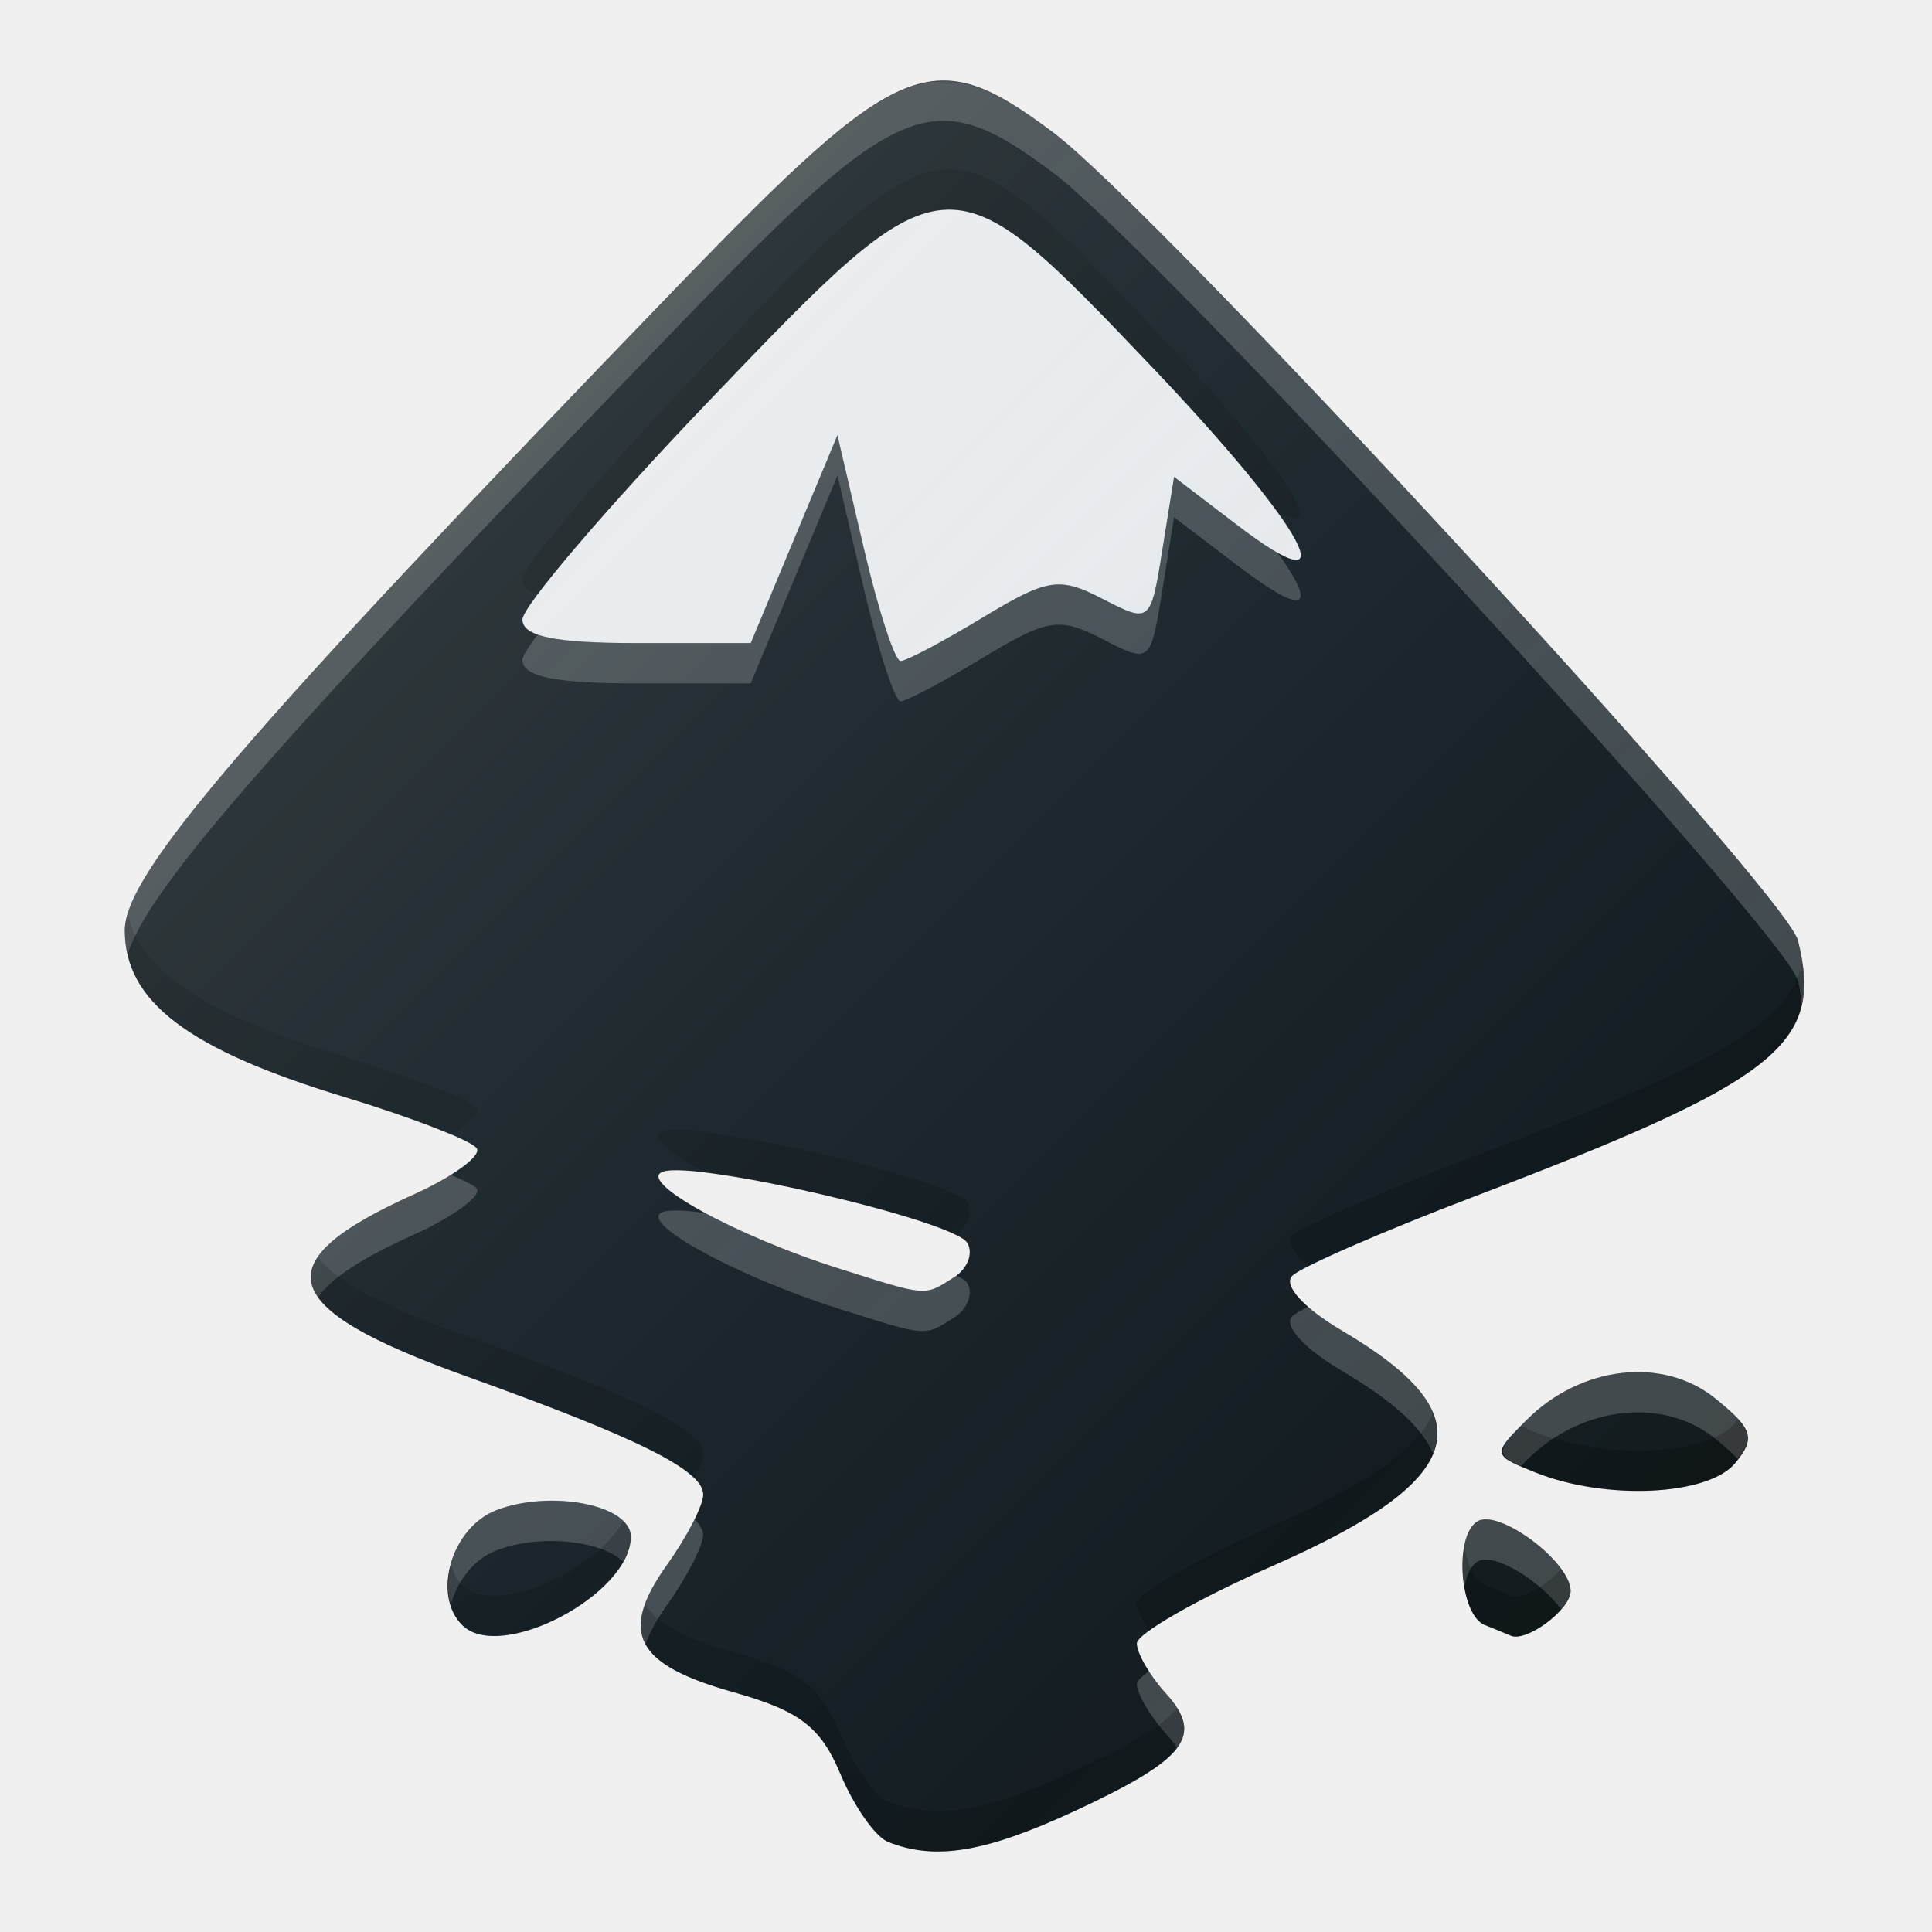
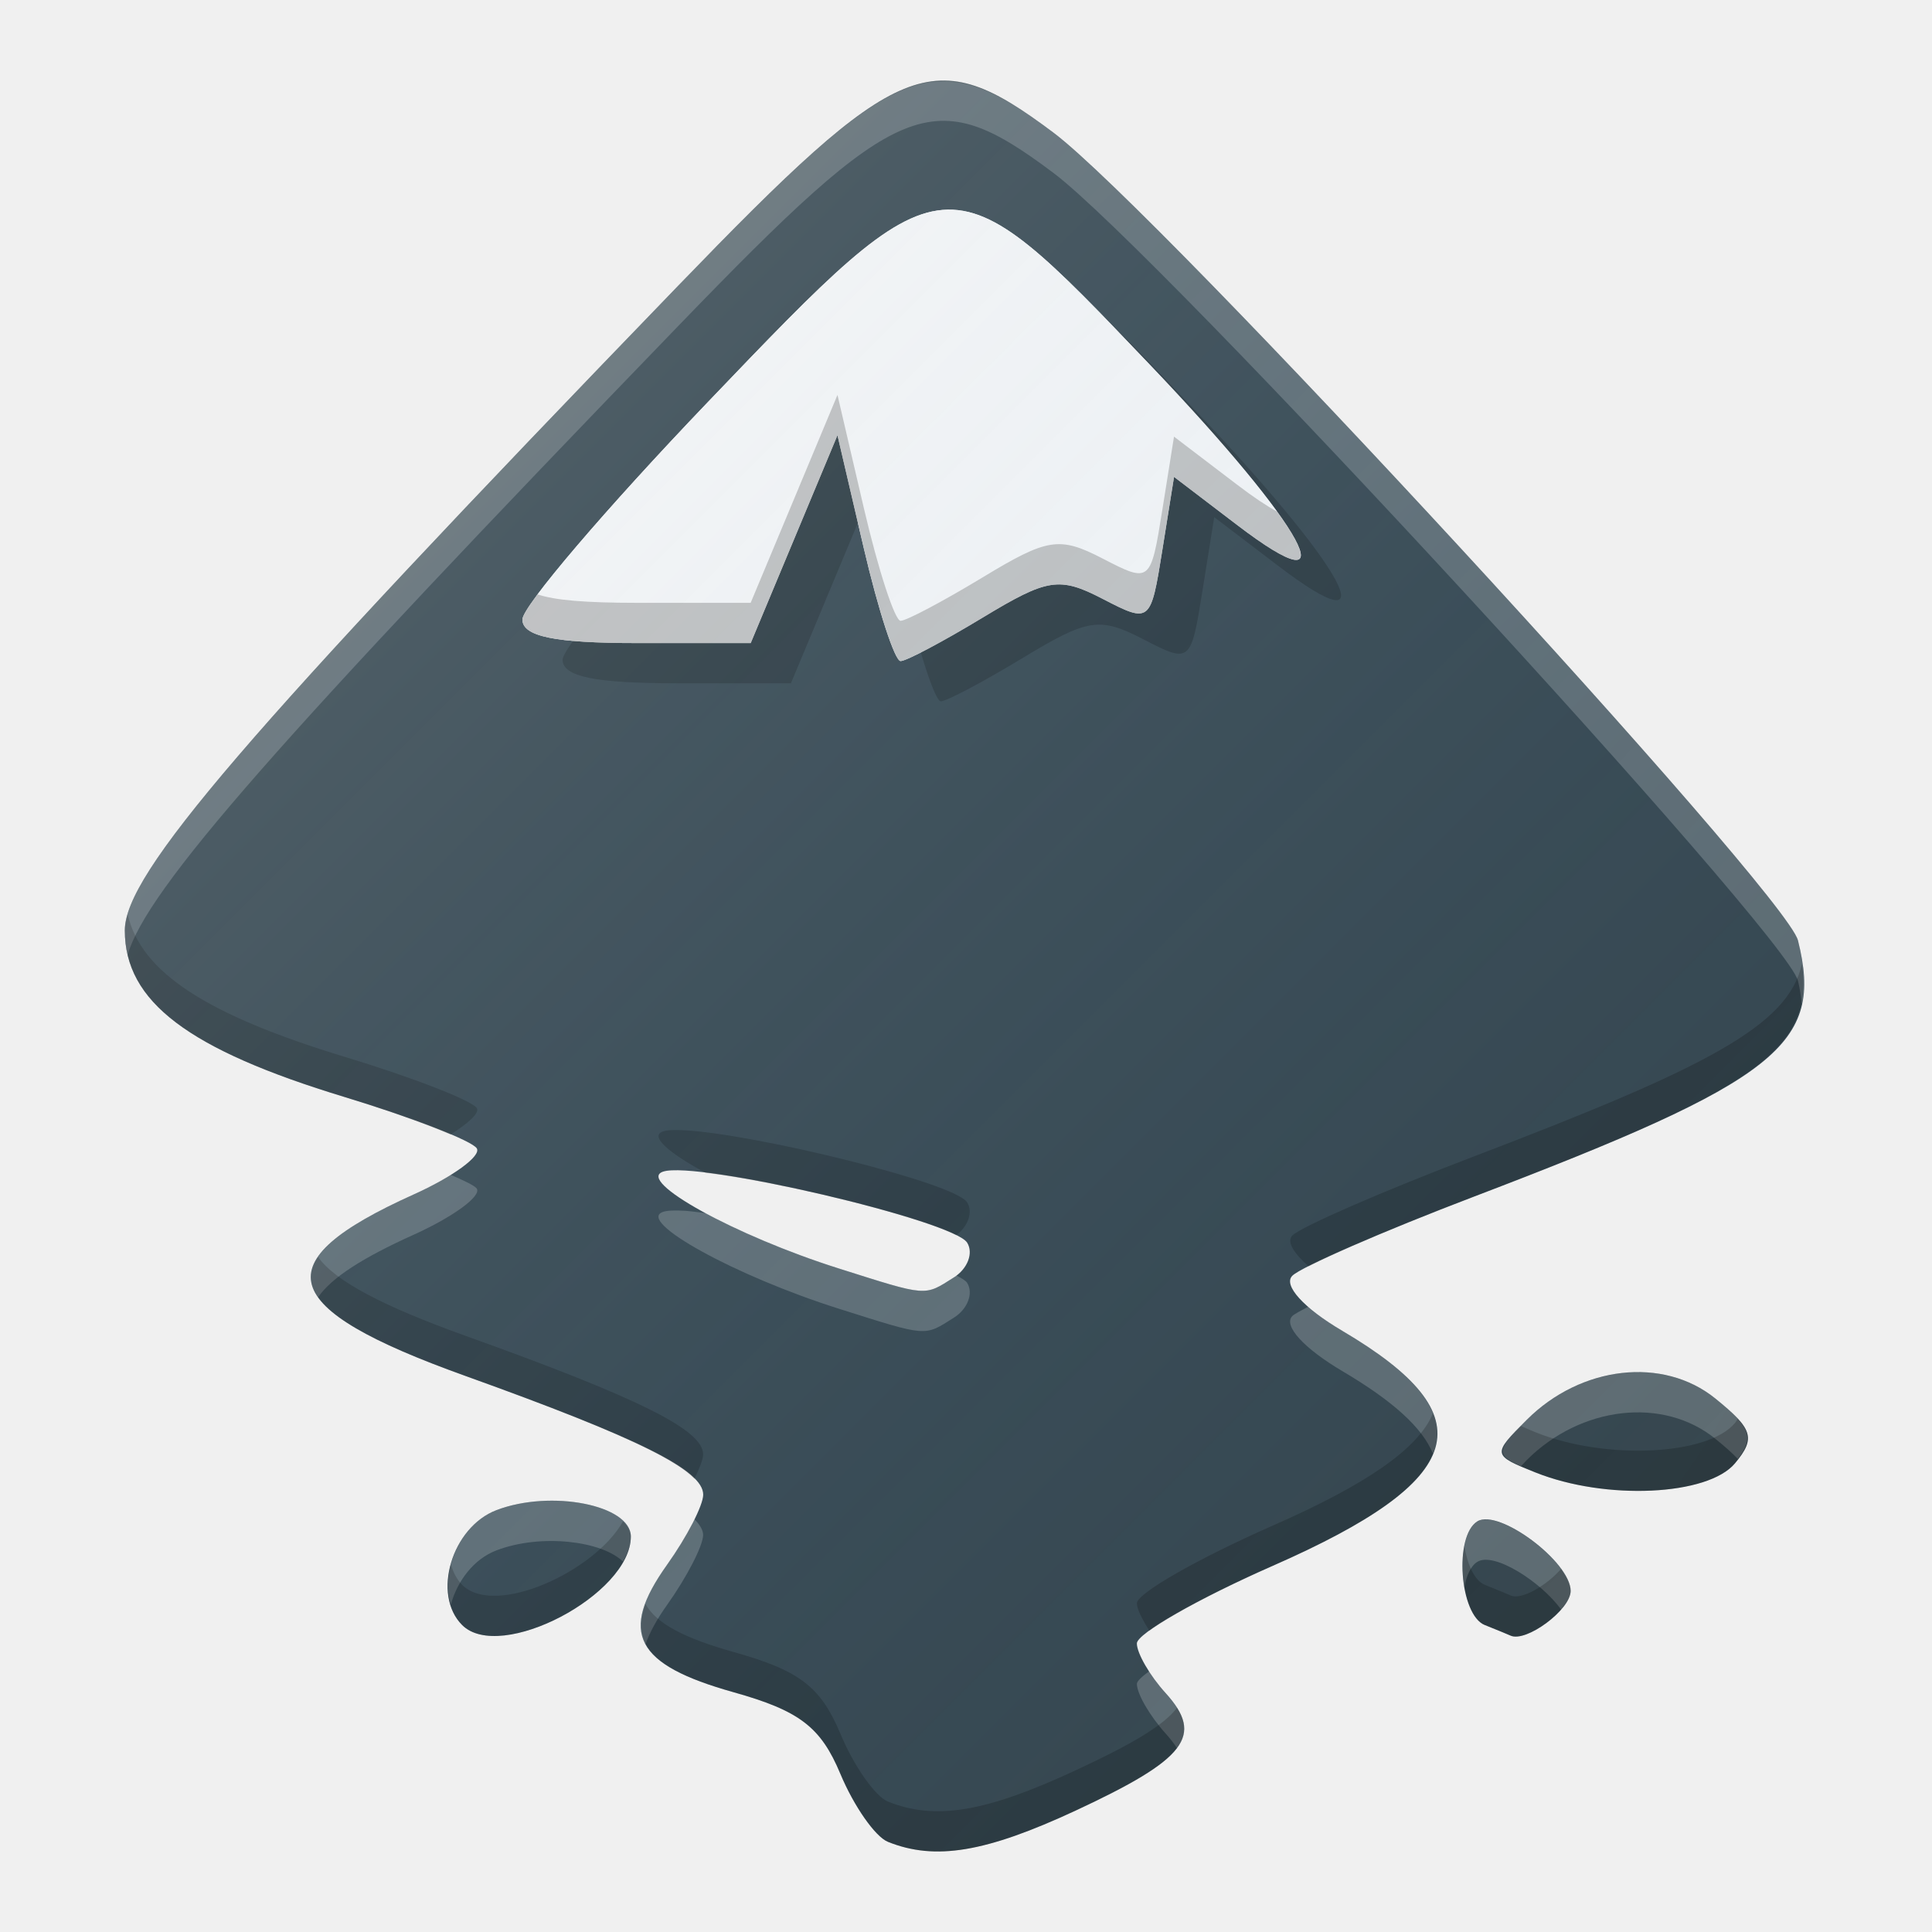
<svg xmlns="http://www.w3.org/2000/svg" xmlns:xlink="http://www.w3.org/1999/xlink" width="48" height="48" viewBox="0 0 48 48" id="svg2" version="1.1">
  <defs id="defs4">
    <filter style="color-interpolation-filters:sRGB" id="filter4630">
      <feFlood flood-opacity="1" flood-color="rgb(0,0,0)" result="flood" id="feFlood4632" />
      <feComposite in="flood" in2="SourceGraphic" operator="in" result="composite1" id="feComposite4634" />
      <feGaussianBlur in="composite1" stdDeviation="0.5" result="blur" id="feGaussianBlur4636" />
      <feOffset dx="0" dy="0.5" result="offset" id="feOffset4638" />
      <feComposite in="SourceGraphic" in2="offset" operator="over" result="composite2" id="feComposite4640" />
    </filter>
    <linearGradient id="linearGradient4165">
      <stop style="stop-color:#ffffff;stop-opacity:0.15" offset="0" id="stop4167" />
      <stop style="stop-color:#177ed5;stop-opacity:0;" offset="1" id="stop4169" />
    </linearGradient>
    <linearGradient xlink:href="#linearGradient4165" id="linearGradient4171-1" x1="7" y1="1011.362" x2="41" y2="1045.362" gradientUnits="userSpaceOnUse" gradientTransform="matrix(0.9564726,0,0,0.9564769,0.9443719,44.7579)" />
  </defs>
  <g id="layer1" transform="translate(0,-1004.362)">
-     <path style="fill:#ffffff;fill-opacity:0.2;stroke:none;stroke-width:2;stroke-linecap:round;stroke-linejoin:round;stroke-miterlimit:4;stroke-dasharray:none;stroke-opacity:1" d="m 24,934.362 a 22,22 0 0 0 -22,22 22,22 0 0 0 0.01,0.293 A 22,22 0 0 1 24,934.862 a 22,22 0 0 1 21.99,21.707 22,22 0 0 0 0.01,-0.207 22,22 0 0 0 -22,-22 z" id="circle4149" />
    <path id="path4155" d="m 24,980.362 a 22,22 0 0 1 -22,-22 22,22 0 0 1 0.01,-0.293 22,22 0 0 0 21.99,21.793 22,22 0 0 0 21.99,-21.707 22,22 0 0 1 0.01,0.207 22,22 0 0 1 -22,22 z" style="fill:#000000;fill-opacity:0.2;stroke:none;stroke-width:2;stroke-linecap:round;stroke-linejoin:round;stroke-miterlimit:4;stroke-dasharray:none;stroke-opacity:1" />
-     <path style="fill:#eeeeee;fill-opacity:1;fill-rule:evenodd;stroke:none;stroke-width:1px;stroke-linecap:butt;stroke-linejoin:miter;stroke-opacity:1" d="m 33.899,1018.363 -9.999,-9.999 -2,0 -11.999,13.999 21.999,0 2,-4" id="path4159" />
-     <path style="fill:#141b1e;fill-opacity:1" d="m 22.061,1050.122 c -0.315,-0.126 -0.846,-0.886 -1.181,-1.687 -0.487,-1.167 -1.017,-1.571 -2.654,-2.03 -2.448,-0.686 -2.86,-1.472 -1.655,-3.164 0.495,-0.695 0.9,-1.48 0.9,-1.744 0,-0.609 -1.568,-1.391 -5.921,-2.955 -4.693,-1.686 -5.015,-2.817 -1.279,-4.501 0.983,-0.443 1.691,-0.96 1.575,-1.148 -0.116,-0.188 -1.594,-0.762 -3.284,-1.276 -3.89,-1.181 -5.461,-2.372 -5.461,-4.14 0,-1.406 2.93,-4.819 13.746,-16.014 5.531,-5.724 6.329,-6.051 9.321,-3.809 2.597,1.946 18.202,18.876 18.502,20.073 0.649,2.586 -0.482,3.48 -8.049,6.364 -2.261,0.862 -4.291,1.746 -4.513,1.966 -0.236,0.234 0.278,0.801 1.246,1.372 3.595,2.121 3.128,3.699 -1.726,5.832 -1.861,0.818 -3.383,1.687 -3.383,1.931 0,0.245 0.323,0.802 0.718,1.238 0.956,1.056 0.514,1.633 -2.232,2.912 -2.239,1.042 -3.496,1.252 -4.671,0.78 z m 1.64,-14.024 c 0.34,-0.216 0.488,-0.604 0.328,-0.862 -0.344,-0.556 -6.723,-2.046 -7.556,-1.765 -0.678,0.229 1.797,1.593 4.364,2.405 2.224,0.704 2.118,0.695 2.864,0.222 z m 0.716,-16.394 c 1.609,-0.974 1.901,-1.02 2.976,-0.464 1.181,0.611 1.195,0.6 1.484,-1.207 l 0.292,-1.823 1.559,1.189 c 2.845,2.17 1.719,0.094 -2.145,-3.96 -5.056,-5.302 -5.049,-5.302 -11.001,0.918 -2.531,2.645 -4.602,5.073 -4.602,5.396 0,0.42 0.802,0.586 2.836,0.586 l 2.836,0 1.077,-2.582 1.077,-2.582 0.655,2.806 c 0.36,1.544 0.771,2.805 0.914,2.804 0.142,0 1.062,-0.488 2.043,-1.082 z m -12.935,25.032 c -0.758,-0.758 -0.257,-2.433 0.854,-2.856 1.356,-0.516 3.337,-0.126 3.337,0.656 0,1.441 -3.246,3.145 -4.191,2.2 z m 25.407,0 c -0.628,-0.253 -0.769,-2.215 -0.185,-2.576 0.53,-0.328 2.318,1.006 2.318,1.728 0,0.468 -1.11,1.291 -1.496,1.109 -0.042,-0.02 -0.328,-0.138 -0.637,-0.262 z m 1.264,-3.789 c -1.082,-0.433 -1.085,-0.446 -0.223,-1.308 1.349,-1.349 3.392,-1.581 4.687,-0.532 0.937,0.759 1.006,0.986 0.49,1.609 -0.671,0.808 -3.211,0.927 -4.953,0.231 z" id="path3338" />
-     <path style="fill:#ffffff;fill-opacity:0.2" d="M 23.363 2.002 C 21.913 2.053 20.304 3.524 16.848 7.102 C 6.031 18.297 3.102 21.709 3.102 23.115 C 3.102 23.325 3.127 23.525 3.172 23.719 C 3.645 22.09 6.921 18.376 16.848 8.102 C 22.379 2.377 23.176 2.051 26.168 4.293 C 28.765 6.239 44.369 23.17 44.67 24.367 C 44.722 24.576 44.741 24.758 44.768 24.947 C 44.87 24.48 44.822 23.97 44.67 23.365 C 44.369 22.168 28.765 5.239 26.168 3.293 C 25.046 2.452 24.234 1.971 23.363 2.002 z M 20.807 10.812 L 19.729 13.395 L 18.65 15.977 L 15.814 15.977 C 14.558 15.977 13.775 15.913 13.357 15.766 C 13.117 16.088 12.979 16.309 12.979 16.391 C 12.979 16.811 13.781 16.979 15.814 16.979 L 18.65 16.979 L 19.729 14.396 L 20.807 11.814 L 21.461 14.621 C 21.821 16.165 22.233 17.425 22.375 17.424 C 22.517 17.424 23.437 16.936 24.418 16.342 C 26.027 15.368 26.319 15.323 27.395 15.879 C 28.576 16.49 28.588 16.479 28.877 14.672 L 29.168 12.85 L 30.729 14.037 C 32.495 15.384 32.724 15.092 31.725 13.709 C 31.471 13.567 31.161 13.367 30.729 13.037 L 29.168 11.848 L 28.877 13.672 C 28.588 15.479 28.576 15.488 27.395 14.877 C 26.319 14.321 26.027 14.368 24.418 15.342 C 23.437 15.936 22.517 16.424 22.375 16.424 C 22.233 16.425 21.821 15.163 21.461 13.619 L 20.807 10.812 z M 11.191 29.186 C 10.932 29.348 10.63 29.515 10.27 29.678 C 8.136 30.639 7.334 31.421 7.904 32.229 C 8.233 31.746 9.017 31.244 10.27 30.68 C 11.252 30.237 11.962 29.72 11.846 29.531 C 11.803 29.463 11.538 29.334 11.191 29.186 z M 17.023 30.082 C 16.769 30.067 16.577 30.074 16.473 30.109 C 15.794 30.338 18.271 31.702 20.838 32.514 C 23.062 33.217 22.955 33.209 23.701 32.736 C 24.042 32.521 24.189 32.132 24.029 31.873 C 23.996 31.819 23.893 31.756 23.758 31.688 C 23.737 31.703 23.723 31.722 23.701 31.736 C 22.955 32.209 23.062 32.217 20.838 31.514 C 19.597 31.121 18.391 30.601 17.539 30.141 C 17.363 30.12 17.164 30.09 17.023 30.082 z M 32.514 32.461 C 32.322 32.559 32.156 32.649 32.109 32.695 C 31.873 32.93 32.388 33.497 33.355 34.068 C 34.597 34.801 35.34 35.467 35.6 36.115 C 35.996 35.143 35.241 34.179 33.355 33.066 C 33 32.857 32.732 32.653 32.514 32.461 z M 40.92 34.098 C 39.887 34.028 38.773 34.434 37.93 35.277 C 37.196 36.011 37.138 36.14 37.789 36.426 C 37.843 36.371 37.867 36.34 37.93 36.277 C 39.278 34.929 41.322 34.697 42.617 35.746 C 42.862 35.944 43.044 36.106 43.176 36.248 C 43.587 35.71 43.494 35.454 42.617 34.744 C 42.132 34.351 41.54 34.139 40.92 34.098 z M 13.43 37.293 C 13.053 37.317 12.675 37.389 12.336 37.518 C 11.43 37.862 10.945 39.031 11.201 39.865 C 11.362 39.282 11.766 38.734 12.336 38.518 C 13.446 38.095 14.959 38.287 15.477 38.797 C 15.593 38.589 15.674 38.38 15.674 38.174 C 15.674 37.587 14.559 37.222 13.43 37.293 z M 17.252 37.742 C 17.087 38.081 16.848 38.489 16.57 38.879 C 15.963 39.732 15.769 40.354 16.037 40.85 C 16.142 40.561 16.31 40.244 16.57 39.879 C 17.065 39.184 17.469 38.399 17.469 38.135 C 17.469 38.013 17.387 37.882 17.252 37.742 z M 36.955 37.748 C 36.855 37.742 36.771 37.756 36.705 37.797 C 36.362 38.009 36.273 38.773 36.383 39.42 C 36.437 39.136 36.54 38.901 36.705 38.799 C 37.118 38.544 38.283 39.294 38.783 39.98 C 38.922 39.82 39.023 39.659 39.023 39.525 C 39.023 38.893 37.652 37.794 36.955 37.748 z M 28.557 41.514 C 28.365 41.653 28.246 41.767 28.246 41.832 C 28.246 42.077 28.568 42.632 28.963 43.068 C 29.078 43.195 29.169 43.315 29.242 43.43 C 29.565 42.998 29.437 42.592 28.963 42.068 C 28.805 41.893 28.676 41.7 28.557 41.514 z " transform="translate(0,1004.362)" id="path4151" />
-     <path style="fill:#000000;fill-opacity:0.2" d="M 23.418 4.217 C 22.044 4.331 20.558 5.886 17.582 8.996 C 15.051 11.641 12.979 14.068 12.979 14.391 C 12.979 14.551 13.098 14.674 13.355 14.766 C 14.062 13.819 15.692 11.969 17.582 9.994 C 23.534 3.774 23.526 3.775 28.582 9.076 C 30.05 10.616 31.116 11.866 31.727 12.711 C 33.136 13.498 31.858 11.514 28.582 8.078 C 26.054 5.427 24.792 4.102 23.418 4.217 z M 3.172 22.719 C 3.13 22.864 3.102 23 3.102 23.115 C 3.102 24.883 4.673 26.074 8.562 27.256 C 9.639 27.583 10.586 27.925 11.193 28.186 C 11.641 27.905 11.919 27.65 11.846 27.531 C 11.729 27.343 10.252 26.769 8.562 26.256 C 5.134 25.214 3.509 24.163 3.172 22.719 z M 44.768 23.947 C 44.433 25.477 42.42 26.52 36.621 28.73 C 34.361 29.592 32.331 30.476 32.109 30.695 C 31.96 30.843 32.137 31.13 32.512 31.461 C 33.231 31.091 34.834 30.41 36.621 29.729 C 43.575 27.078 45.071 26.094 44.768 23.947 z M 17.023 28.082 C 16.769 28.067 16.577 28.074 16.473 28.109 C 16.123 28.227 16.625 28.649 17.531 29.139 C 19.338 29.353 22.764 30.182 23.758 30.688 C 24.052 30.466 24.179 30.115 24.029 29.873 C 23.728 29.386 18.807 28.186 17.023 28.082 z M 7.902 31.229 C 7.254 32.184 8.431 33.06 11.549 34.18 C 15.033 35.431 16.712 36.18 17.252 36.742 C 17.381 36.477 17.469 36.251 17.469 36.135 C 17.469 35.526 15.901 34.745 11.549 33.182 C 9.534 32.458 8.331 31.835 7.902 31.229 z M 35.6 35.115 C 35.24 35.996 33.936 36.886 31.629 37.9 C 29.768 38.718 28.246 39.587 28.246 39.832 C 28.246 39.978 28.379 40.237 28.557 40.514 C 29.088 40.126 30.261 39.5 31.629 38.898 C 34.806 37.502 36.09 36.344 35.6 35.115 z M 43.178 35.246 C 43.149 35.284 43.14 35.312 43.105 35.354 C 42.434 36.162 39.896 36.282 38.154 35.586 C 37.992 35.521 37.901 35.478 37.787 35.428 C 37.109 36.115 37.152 36.184 38.154 36.584 C 39.896 37.28 42.434 37.162 43.105 36.354 C 43.487 35.894 43.548 35.648 43.178 35.246 z M 15.479 37.797 C 14.781 39.046 12.293 40.185 11.482 39.375 C 11.342 39.234 11.259 39.055 11.201 38.865 C 11.048 39.419 11.113 40.004 11.482 40.373 C 12.427 41.318 15.674 39.615 15.674 38.174 C 15.674 38.033 15.592 37.909 15.479 37.797 z M 36.383 38.42 C 36.245 39.138 36.441 40.191 36.891 40.373 C 37.199 40.497 37.486 40.615 37.527 40.635 C 37.914 40.816 39.023 39.993 39.023 39.525 C 39.023 39.366 38.925 39.175 38.783 38.98 C 38.437 39.38 37.803 39.766 37.527 39.637 C 37.486 39.617 37.199 39.499 36.891 39.375 C 36.632 39.271 36.46 38.873 36.383 38.42 z M 16.037 39.85 C 15.655 40.899 16.305 41.505 18.225 42.043 C 19.862 42.501 20.392 42.906 20.879 44.072 C 21.214 44.873 21.746 45.634 22.061 45.76 C 23.236 46.232 24.494 46.023 26.732 44.98 C 29.148 43.856 29.776 43.273 29.242 42.43 C 28.913 42.869 28.118 43.335 26.732 43.98 C 24.494 45.023 23.236 45.232 22.061 44.76 C 21.746 44.634 21.214 43.875 20.879 43.074 C 20.392 41.908 19.862 41.501 18.225 41.043 C 17.011 40.703 16.301 40.337 16.037 39.85 z " transform="translate(0,1004.362)" id="path4156" />
+     <path style="fill:#37474f;fill-opacity:1" d="m 22.061,1050.122 c -0.315,-0.126 -0.846,-0.886 -1.181,-1.687 -0.487,-1.167 -1.017,-1.571 -2.654,-2.03 -2.448,-0.686 -2.86,-1.472 -1.655,-3.164 0.495,-0.695 0.9,-1.48 0.9,-1.744 0,-0.609 -1.568,-1.391 -5.921,-2.955 -4.693,-1.686 -5.015,-2.817 -1.279,-4.501 0.983,-0.443 1.691,-0.96 1.575,-1.148 -0.116,-0.188 -1.594,-0.762 -3.284,-1.276 -3.89,-1.181 -5.461,-2.372 -5.461,-4.14 0,-1.406 2.93,-4.819 13.746,-16.014 5.531,-5.724 6.329,-6.051 9.321,-3.809 2.597,1.946 18.202,18.876 18.502,20.073 0.649,2.586 -0.482,3.48 -8.049,6.364 -2.261,0.862 -4.291,1.746 -4.513,1.966 -0.236,0.234 0.278,0.801 1.246,1.372 3.595,2.121 3.128,3.699 -1.726,5.832 -1.861,0.818 -3.383,1.687 -3.383,1.931 0,0.245 0.323,0.802 0.718,1.238 0.956,1.056 0.514,1.633 -2.232,2.912 -2.239,1.042 -3.496,1.252 -4.671,0.78 z m 1.64,-14.024 c 0.34,-0.216 0.488,-0.604 0.328,-0.862 -0.344,-0.556 -6.723,-2.046 -7.556,-1.765 -0.678,0.229 1.797,1.593 4.364,2.405 2.224,0.704 2.118,0.695 2.864,0.222 z m 0.716,-16.394 c 1.609,-0.974 1.901,-1.02 2.976,-0.464 1.181,0.611 1.195,0.6 1.484,-1.207 l 0.292,-1.823 1.559,1.189 c 2.845,2.17 1.719,0.094 -2.145,-3.96 -5.056,-5.302 -5.049,-5.302 -11.001,0.918 -2.531,2.645 -4.602,5.073 -4.602,5.396 0,0.42 0.802,0.586 2.836,0.586 l 2.836,0 1.077,-2.582 1.077,-2.582 0.655,2.806 c 0.36,1.544 0.771,2.805 0.914,2.804 0.142,0 1.062,-0.488 2.043,-1.082 z m -12.935,25.032 c -0.758,-0.758 -0.257,-2.433 0.854,-2.856 1.356,-0.516 3.337,-0.126 3.337,0.656 0,1.441 -3.246,3.145 -4.191,2.2 z m 25.407,0 c -0.628,-0.253 -0.769,-2.215 -0.185,-2.576 0.53,-0.328 2.318,1.006 2.318,1.728 0,0.468 -1.11,1.291 -1.496,1.109 -0.042,-0.02 -0.328,-0.138 -0.637,-0.262 z m 1.264,-3.789 c -1.082,-0.433 -1.085,-0.446 -0.223,-1.308 1.349,-1.349 3.392,-1.581 4.687,-0.532 0.937,0.759 1.006,0.986 0.49,1.609 -0.671,0.808 -3.211,0.927 -4.953,0.231 z" id="path3338" />
+     <path id="path4166" d="m 24.418,1010.577 c -1.374,0.115 -2.86,1.669 -5.836,4.779 -2.531,2.645 -4.604,5.074 -4.604,5.396 0,0.42 0.802,0.586 2.836,0.586 l 2.836,0 1.078,-2.582 1.078,-2.582 0.654,2.807 c 0.36,1.544 0.772,2.806 0.914,2.805 0.142,0 1.062,-0.488 2.043,-1.082 1.609,-0.974 1.901,-1.021 2.977,-0.465 1.181,0.611 1.193,0.602 1.482,-1.205 l 0.291,-1.824 1.561,1.189 c 2.845,2.17 1.718,0.093 -2.146,-3.961 -2.528,-2.651 -3.79,-3.976 -5.164,-3.861 z" style="fill:#000000;fill-opacity:0.2;fill-rule:evenodd;stroke:none;stroke-width:1px;stroke-linecap:butt;stroke-linejoin:miter;stroke-opacity:1" />
+     <path style="fill:#ffffff;fill-opacity:0.2" d="M 23.363 2.002 C 21.913 2.053 20.304 3.524 16.848 7.102 C 6.031 18.297 3.102 21.709 3.102 23.115 C 3.102 23.325 3.127 23.525 3.172 23.719 C 3.645 22.09 6.921 18.376 16.848 8.102 C 22.379 2.377 23.176 2.051 26.168 4.293 C 28.765 6.239 44.369 23.17 44.67 24.367 C 44.722 24.576 44.741 24.758 44.768 24.947 C 44.87 24.48 44.822 23.97 44.67 23.365 C 44.369 22.168 28.765 5.239 26.168 3.293 C 25.046 2.452 24.234 1.971 23.363 2.002 z M 11.191 29.186 C 10.932 29.348 10.63 29.515 10.27 29.678 C 8.136 30.64 7.334 31.421 7.904 32.229 C 8.233 31.746 9.017 31.244 10.27 30.68 C 11.252 30.237 11.962 29.72 11.846 29.531 C 11.803 29.463 11.538 29.334 11.191 29.186 z M 17.023 30.082 C 16.769 30.067 16.577 30.072 16.473 30.109 C 15.794 30.338 18.271 31.702 20.838 32.514 C 23.062 33.217 22.955 33.209 23.701 32.736 C 24.042 32.521 24.189 32.132 24.029 31.873 C 23.996 31.819 23.893 31.756 23.758 31.688 C 23.737 31.703 23.723 31.722 23.701 31.736 C 22.955 32.209 23.062 32.217 20.838 31.514 C 19.597 31.121 18.391 30.601 17.539 30.141 C 17.363 30.12 17.164 30.091 17.023 30.082 z M 32.514 32.461 C 32.322 32.56 32.156 32.649 32.109 32.695 C 31.873 32.93 32.388 33.497 33.355 34.068 C 34.597 34.801 35.34 35.467 35.6 36.115 C 35.996 35.143 35.241 34.179 33.355 33.066 C 33 32.857 32.732 32.653 32.514 32.461 z M 40.92 34.098 C 39.887 34.028 38.773 34.434 37.93 35.277 C 37.196 36.011 37.138 36.14 37.789 36.426 C 37.843 36.372 37.867 36.341 37.93 36.277 C 39.278 34.929 41.322 34.697 42.617 35.746 C 42.862 35.944 43.044 36.106 43.176 36.248 C 43.587 35.71 43.494 35.454 42.617 34.744 C 42.132 34.351 41.54 34.139 40.92 34.098 z M 13.43 37.293 C 13.053 37.317 12.675 37.389 12.336 37.518 C 11.43 37.862 10.945 39.031 11.201 39.865 C 11.362 39.282 11.766 38.734 12.336 38.518 C 13.446 38.095 14.959 38.287 15.477 38.797 C 15.593 38.589 15.674 38.38 15.674 38.174 C 15.674 37.588 14.559 37.222 13.43 37.293 z M 17.252 37.742 C 17.087 38.081 16.848 38.489 16.57 38.879 C 15.963 39.732 15.769 40.354 16.037 40.85 C 16.142 40.561 16.31 40.244 16.57 39.879 C 17.065 39.184 17.469 38.399 17.469 38.135 C 17.469 38.013 17.387 37.882 17.252 37.742 z M 36.955 37.752 C 36.855 37.742 36.771 37.762 36.705 37.801 C 36.362 38.013 36.273 38.777 36.383 39.424 C 36.437 39.14 36.54 38.905 36.705 38.803 C 37.118 38.548 38.283 39.298 38.783 39.984 C 38.922 39.824 39.023 39.663 39.023 39.529 C 39.023 38.897 37.652 37.798 36.955 37.752 z M 28.557 41.518 C 28.365 41.657 28.246 41.771 28.246 41.836 C 28.246 42.081 28.568 42.636 28.963 43.072 C 29.078 43.199 29.169 43.319 29.242 43.434 C 29.565 43.002 29.437 42.596 28.963 42.072 C 28.805 41.897 28.676 41.703 28.557 41.518 z " transform="translate(0,1004.362)" id="path4151" />
+     <path style="fill:#f5f5f5;fill-opacity:1;fill-rule:evenodd;stroke:none;stroke-width:1px;stroke-linecap:butt;stroke-linejoin:miter;stroke-opacity:1" d="M 23.418 5.215 C 22.044 5.33 20.558 6.884 17.582 9.994 C 15.051 12.639 12.979 15.068 12.979 15.391 C 12.979 15.811 13.781 15.977 15.814 15.977 L 18.65 15.977 L 19.729 13.395 L 20.807 10.812 L 21.461 13.619 C 21.821 15.163 22.233 16.425 22.375 16.424 C 22.517 16.424 23.437 15.936 24.418 15.342 C 26.027 14.368 26.319 14.321 27.395 14.877 C 28.576 15.488 28.588 15.479 28.877 13.672 L 29.168 11.848 L 30.729 13.037 C 33.573 15.207 32.447 13.13 28.582 9.076 C 26.054 6.425 24.792 5.1 23.418 5.215 z " transform="translate(0,1004.362)" id="path4159" />
+     <path style="fill:#000000;fill-opacity:0.2" d="M 3.172 22.719 C 3.13 22.864 3.102 23 3.102 23.115 C 3.102 24.883 4.673 26.074 8.562 27.256 C 9.639 27.583 10.586 27.925 11.193 28.186 C 11.641 27.905 11.919 27.65 11.846 27.531 C 11.729 27.343 10.252 26.769 8.562 26.256 C 5.134 25.214 3.509 24.163 3.172 22.719 z M 44.768 23.947 C 44.433 25.477 42.42 26.52 36.621 28.73 C 34.361 29.592 32.331 30.476 32.109 30.695 C 31.96 30.843 32.137 31.13 32.512 31.461 C 33.231 31.091 34.834 30.41 36.621 29.729 C 43.575 27.078 45.071 26.094 44.768 23.947 z M 17.023 28.082 C 16.769 28.067 16.577 28.074 16.473 28.109 C 16.123 28.227 16.625 28.649 17.531 29.139 C 19.338 29.353 22.764 30.182 23.758 30.688 C 24.052 30.466 24.179 30.115 24.029 29.873 C 23.728 29.386 18.807 28.186 17.023 28.082 z M 7.902 31.229 C 7.254 32.184 8.431 33.06 11.549 34.18 C 15.033 35.431 16.712 36.18 17.252 36.742 C 17.381 36.477 17.469 36.251 17.469 36.135 C 17.469 35.526 15.901 34.745 11.549 33.182 C 9.534 32.458 8.331 31.835 7.902 31.229 z M 35.6 35.115 C 35.24 35.996 33.936 36.886 31.629 37.9 C 29.768 38.718 28.246 39.587 28.246 39.832 C 28.246 39.978 28.379 40.237 28.557 40.514 C 29.088 40.126 30.261 39.5 31.629 38.898 C 34.806 37.502 36.09 36.344 35.6 35.115 z M 43.178 35.246 C 43.149 35.284 43.14 35.312 43.105 35.354 C 42.434 36.162 39.896 36.282 38.154 35.586 C 37.992 35.521 37.901 35.478 37.787 35.428 C 37.109 36.115 37.152 36.184 38.154 36.584 C 39.896 37.28 42.434 37.162 43.105 36.354 C 43.487 35.894 43.548 35.648 43.178 35.246 z M 15.479 37.797 C 14.781 39.046 12.293 40.185 11.482 39.375 C 11.342 39.234 11.259 39.055 11.201 38.865 C 11.048 39.419 11.113 40.004 11.482 40.373 C 12.427 41.318 15.674 39.615 15.674 38.174 C 15.674 38.033 15.592 37.909 15.479 37.797 z M 36.383 38.42 C 36.245 39.138 36.441 40.191 36.891 40.373 C 37.199 40.497 37.486 40.615 37.527 40.635 C 37.914 40.816 39.023 39.993 39.023 39.525 C 39.023 39.366 38.925 39.175 38.783 38.98 C 38.437 39.38 37.803 39.766 37.527 39.637 C 37.486 39.617 37.199 39.499 36.891 39.375 C 36.632 39.271 36.46 38.873 36.383 38.42 z M 16.037 39.85 C 15.655 40.899 16.305 41.505 18.225 42.043 C 19.862 42.501 20.392 42.906 20.879 44.072 C 21.214 44.873 21.746 45.634 22.061 45.76 C 23.236 46.232 24.494 46.023 26.732 44.98 C 29.148 43.856 29.776 43.273 29.242 42.43 C 28.913 42.869 28.118 43.335 26.732 43.98 C 24.494 45.023 23.236 45.232 22.061 44.76 C 21.746 44.634 21.214 43.875 20.879 43.074 C 20.392 41.908 19.862 41.501 18.225 41.043 C 17.011 40.703 16.301 40.337 16.037 39.85 z " transform="translate(0,1004.362)" id="path4156" />
    <path style="fill:url(#linearGradient4171-1);fill-opacity:1;stroke:none;stroke-width:2;stroke-linecap:round;stroke-linejoin:round;stroke-miterlimit:4;stroke-dasharray:none;stroke-opacity:1" d="m 23.529,1006.383 a 21.999,21.999 0 0 0 -0.422,0.02 c -1.39,0.204 -3.002,1.689 -6.261,5.062 C 6.029,1022.661 3.1,1026.07 3.1,1027.476 c 0,1.768 1.571,2.959 5.461,4.141 1.69,0.513 3.169,1.089 3.285,1.277 0.116,0.188 -0.592,0.705 -1.574,1.148 -3.736,1.685 -3.416,2.814 1.277,4.5 4.353,1.564 5.922,2.349 5.922,2.957 0,0.264 -0.408,1.047 -0.902,1.742 -1.205,1.692 -0.792,2.478 1.656,3.164 1.637,0.459 2.169,0.865 2.656,2.031 0.335,0.801 0.865,1.562 1.18,1.688 0.24,0.096 0.488,0.146 0.742,0.184 a 21.999,21.999 0 0 0 0.5,0.024 c 0.889,0 1.931,-0.291 3.43,-0.988 2.746,-1.279 3.187,-1.853 2.23,-2.91 -0.395,-0.436 -0.715,-0.994 -0.715,-1.238 0,-0.245 1.522,-1.116 3.383,-1.933 4.854,-2.133 5.321,-3.711 1.726,-5.832 -0.968,-0.571 -1.482,-1.137 -1.246,-1.371 0.222,-0.219 2.251,-1.103 4.511,-1.965 7.567,-2.884 8.699,-3.781 8.05,-6.367 -0.301,-1.198 -15.906,-18.127 -18.503,-20.073 -1.049,-0.786 -1.832,-1.237 -2.64,-1.269 z m -6.507,27.061 c 1.784,0.104 6.707,1.306 7.007,1.793 0.16,0.259 0.012,0.644 -0.328,0.859 -0.746,0.473 -0.639,0.481 -2.863,-0.223 -2.567,-0.812 -5.041,-2.173 -4.363,-2.402 0.104,-0.036 0.292,-0.042 0.547,-0.028 z m 23.901,5.015 c -1.033,-0.07 -2.149,0.337 -2.992,1.18 -0.862,0.862 -0.86,0.876 0.223,1.309 1.083,0.432 2.433,0.518 3.492,0.351 a 21.999,21.999 0 0 0 1.262,-1.933 c -0.095,-0.084 -0.164,-0.158 -0.289,-0.258 -0.486,-0.393 -1.075,-0.607 -1.695,-0.648 z m -27.491,3.195 c -0.376,0.024 -0.755,0.098 -1.094,0.227 -1.111,0.423 -1.614,2.097 -0.855,2.855 0.945,0.945 4.191,-0.762 4.191,-2.203 0,-0.586 -1.113,-0.95 -2.242,-0.879 z m 23.526,0.457 c -0.1,0 -0.188,0 -0.254,0.046 -0.584,0.361 -0.44,2.325 0.187,2.578 0.309,0.124 0.595,0.242 0.637,0.262 0.386,0.182 1.496,-0.641 1.496,-1.109 0,-0.632 -1.369,-1.732 -2.066,-1.777 z" id="circle4163-3" />
+     <path style="fill:#000000;fill-opacity:0.2;fill-rule:evenodd;stroke:none;stroke-width:1px;stroke-linecap:butt;stroke-linejoin:miter;stroke-opacity:1" d="M 20.807 9.812 L 19.729 12.395 L 18.65 14.977 L 15.814 14.977 C 14.557 14.977 13.773 14.913 13.355 14.766 C 13.115 15.087 12.979 15.309 12.979 15.391 C 12.979 15.811 13.781 15.977 15.814 15.977 L 18.65 15.977 L 19.729 13.395 L 20.807 10.812 L 21.461 13.619 C 21.821 15.163 22.233 16.425 22.375 16.424 C 22.517 16.424 23.437 15.936 24.418 15.342 C 26.027 14.368 26.319 14.321 27.395 14.877 C 28.576 15.488 28.588 15.479 28.877 13.672 L 29.168 11.848 L 30.729 13.037 C 32.493 14.383 32.723 14.091 31.727 12.711 C 31.473 12.569 31.162 12.368 30.729 12.037 L 29.168 10.848 L 28.877 12.672 C 28.588 14.479 28.576 14.488 27.395 13.877 C 26.319 13.321 26.027 13.368 24.418 14.342 C 23.437 14.936 22.517 15.424 22.375 15.424 C 22.233 15.425 21.821 14.163 21.461 12.619 L 20.807 9.812 z " transform="translate(0,1004.362)" id="path4152" />
  </g>
</svg>
